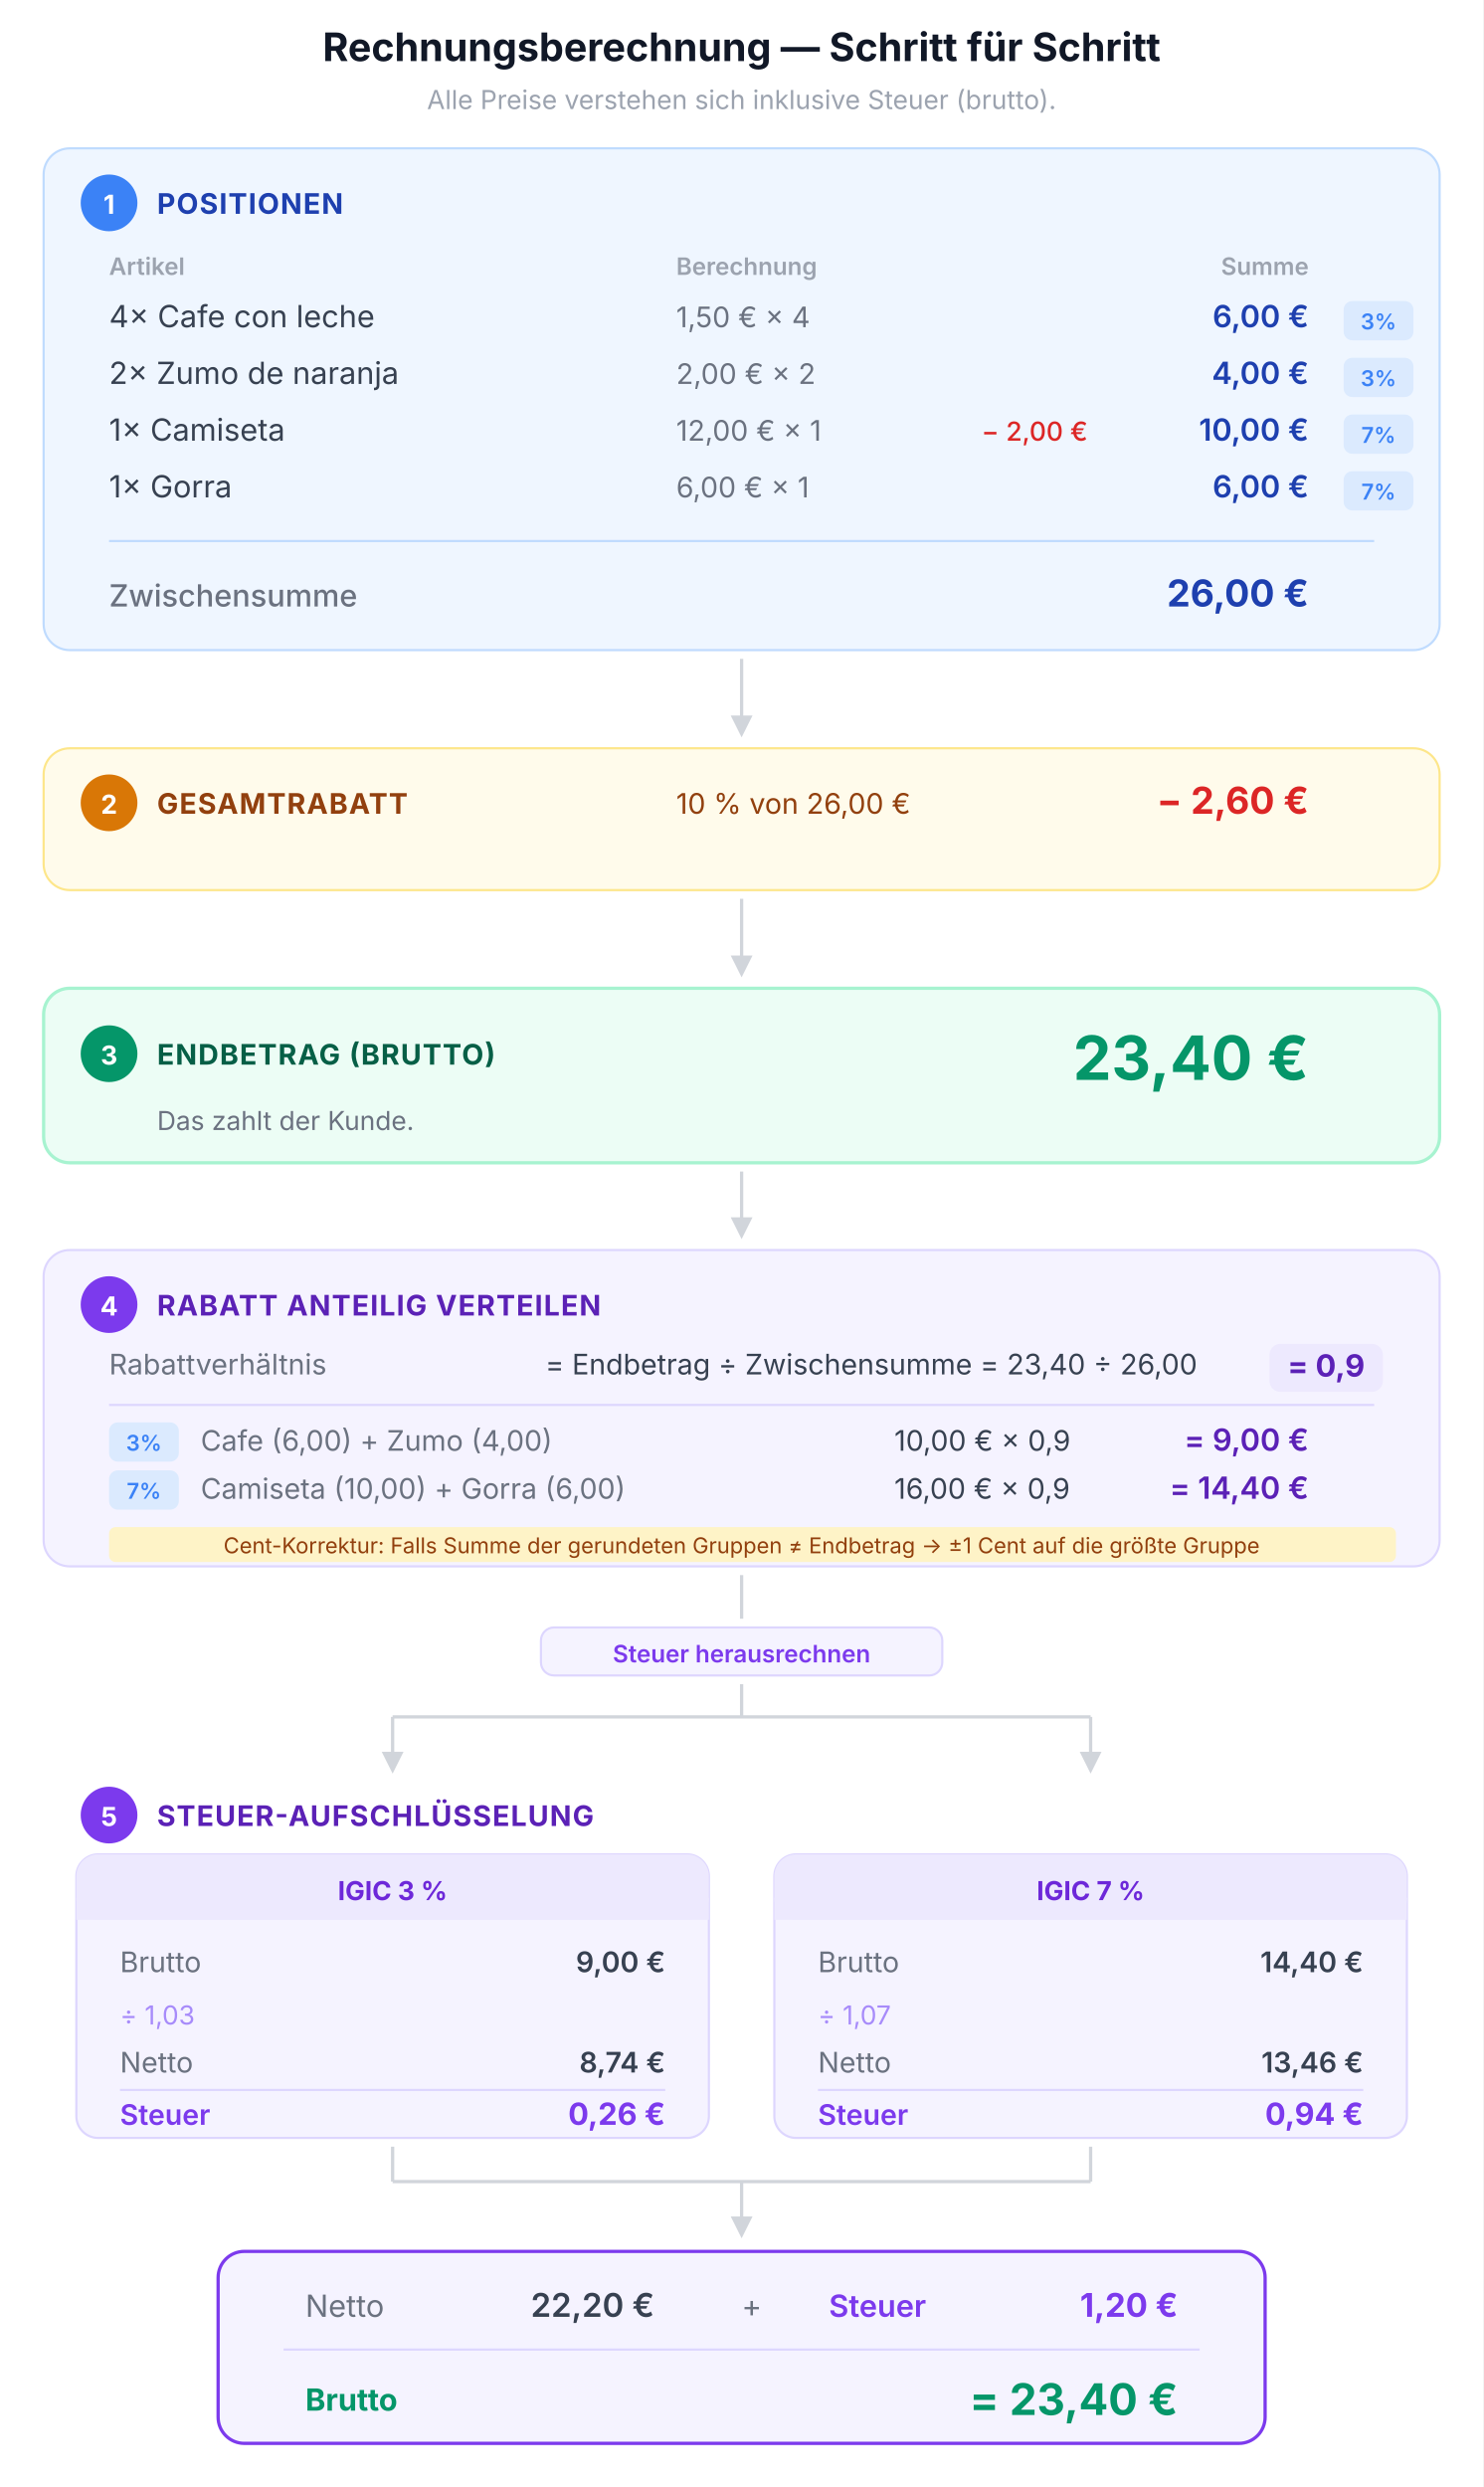
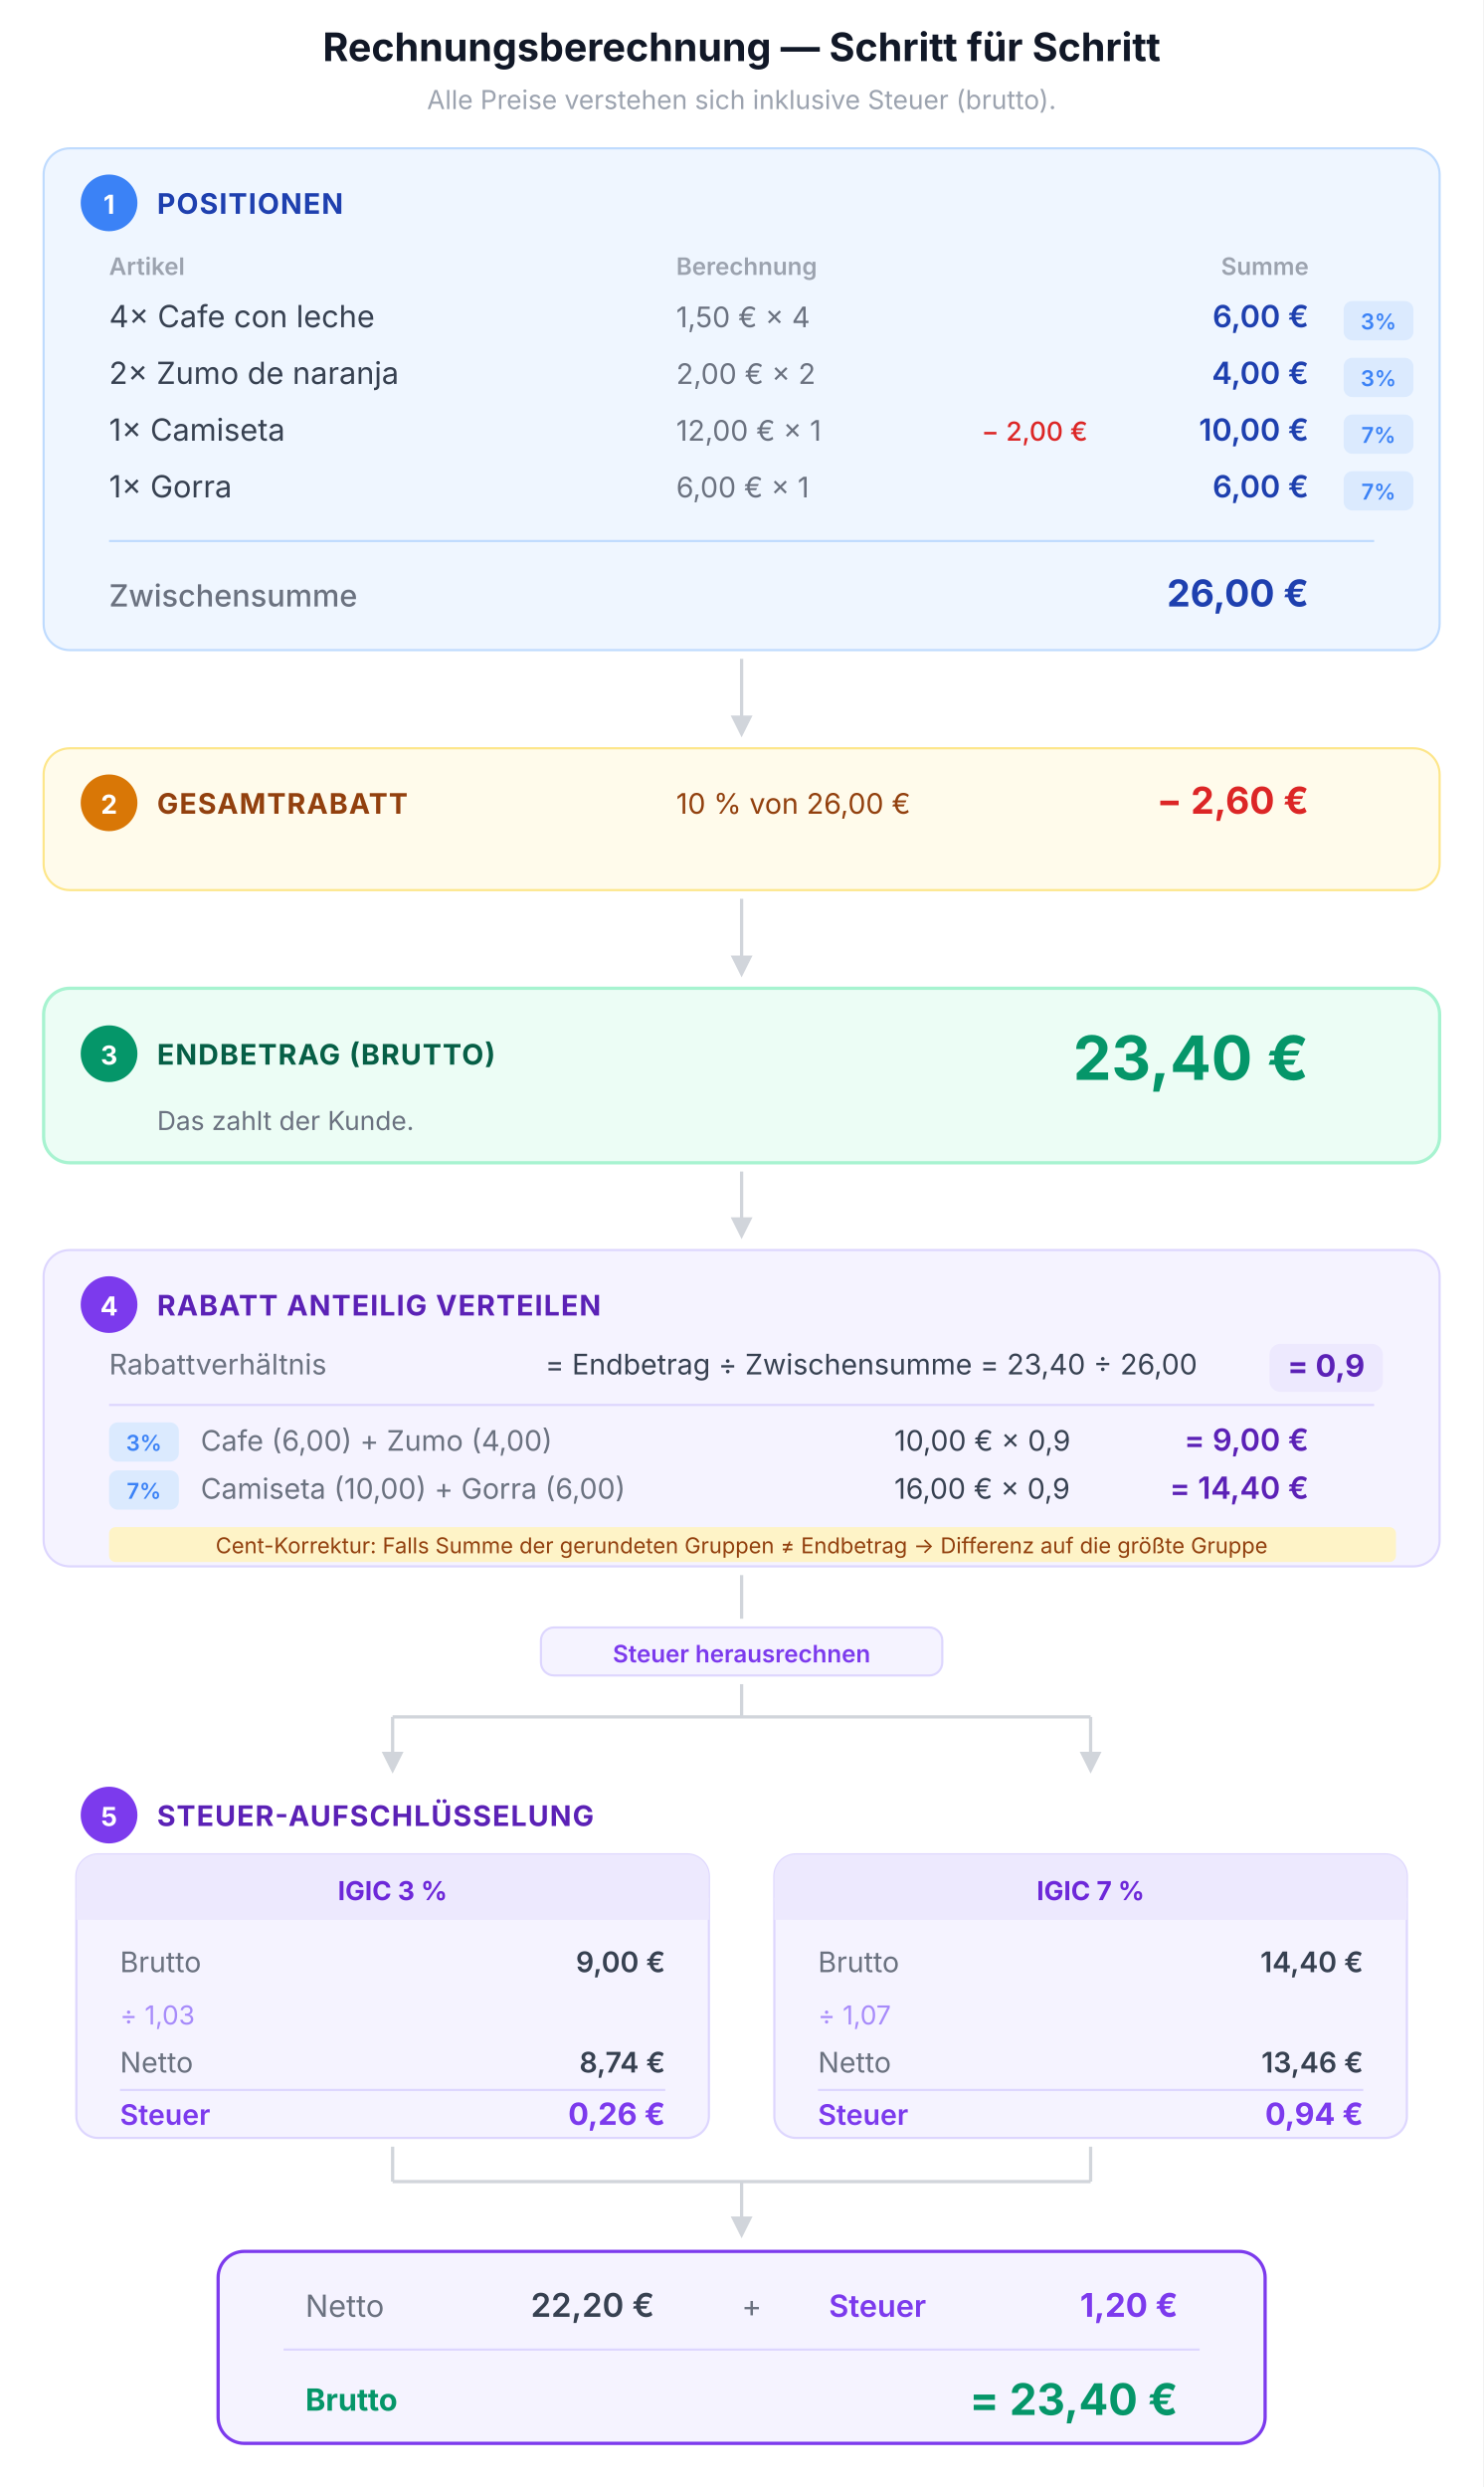
<svg xmlns="http://www.w3.org/2000/svg" viewBox="0 0 680 1140" width="680" height="1140" font-family="system-ui, -apple-system, 'Segoe UI', sans-serif">
  <rect width="680" height="1140" fill="white" rx="0" />
  <text x="340" y="28" text-anchor="middle" font-size="18" font-weight="700" fill="#111827">Rechnungsberechnung — Schritt für Schritt</text>
  <text x="340" y="50" text-anchor="middle" font-size="12" fill="#9CA3AF">Alle Preise verstehen sich inklusive Steuer (brutto).</text>
  <rect x="20" y="68" width="640" height="230" rx="12" fill="#EFF6FF" stroke="#BFDBFE" stroke-width="1" />
  <circle cx="50" cy="93" r="13" fill="#3B82F6" />
  <text x="50" y="98" text-anchor="middle" font-size="12" font-weight="700" fill="white">1</text>
  <text x="72" y="98" font-size="13" font-weight="700" fill="#1E40AF" letter-spacing="0.04em">POSITIONEN</text>
  <text x="50" y="126" font-size="11" fill="#9CA3AF" font-weight="600">Artikel</text>
  <text x="310" y="126" font-size="11" fill="#9CA3AF" font-weight="600">Berechnung</text>
  <text x="600" y="126" font-size="11" fill="#9CA3AF" font-weight="600" text-anchor="end">Summe</text>
  <text x="50" y="150" font-size="14" fill="#374151">4× Cafe con leche</text>
  <text x="310" y="150" font-size="13" fill="#6B7280">1,50 € × 4</text>
  <text x="600" y="150" font-size="14" font-weight="600" fill="#1E40AF" text-anchor="end">6,00 €</text>
  <rect x="616" y="138" width="32" height="18" rx="4" fill="#DBEAFE" />
  <text x="632" y="151" text-anchor="middle" font-size="10" fill="#3B82F6" font-weight="600">3%</text>
  <text x="50" y="176" font-size="14" fill="#374151">2× Zumo de naranja</text>
  <text x="310" y="176" font-size="13" fill="#6B7280">2,00 € × 2</text>
  <text x="600" y="176" font-size="14" font-weight="600" fill="#1E40AF" text-anchor="end">4,00 €</text>
  <rect x="616" y="164" width="32" height="18" rx="4" fill="#DBEAFE" />
  <text x="632" y="177" text-anchor="middle" font-size="10" fill="#3B82F6" font-weight="600">3%</text>
  <text x="50" y="202" font-size="14" fill="#374151">1× Camiseta</text>
  <text x="310" y="202" font-size="13" fill="#6B7280">12,00 € × 1</text>
  <text x="450" y="202" font-size="12" fill="#DC2626" font-weight="500">− 2,00 €</text>
  <text x="600" y="202" font-size="14" font-weight="600" fill="#1E40AF" text-anchor="end">10,00 €</text>
  <rect x="616" y="190" width="32" height="18" rx="4" fill="#DBEAFE" />
  <text x="632" y="203" text-anchor="middle" font-size="10" fill="#3B82F6" font-weight="600">7%</text>
  <text x="50" y="228" font-size="14" fill="#374151">1× Gorra</text>
  <text x="310" y="228" font-size="13" fill="#6B7280">6,00 € × 1</text>
  <text x="600" y="228" font-size="14" font-weight="600" fill="#1E40AF" text-anchor="end">6,00 €</text>
  <rect x="616" y="216" width="32" height="18" rx="4" fill="#DBEAFE" />
  <text x="632" y="229" text-anchor="middle" font-size="10" fill="#3B82F6" font-weight="600">7%</text>
  <line x1="50" y1="248" x2="630" y2="248" stroke="#BFDBFE" stroke-width="1" />
  <text x="50" y="278" font-size="14" fill="#6B7280" font-weight="500">Zwischensumme</text>
  <text x="600" y="278" font-size="17" font-weight="700" fill="#1E40AF" text-anchor="end">26,00 €</text>
  <line x1="340" y1="302" x2="340" y2="332" stroke="#D1D5DB" stroke-width="1.5" />
  <polygon points="335,328 340,338 345,328" fill="#D1D5DB" />
  <rect x="20" y="343" width="640" height="65" rx="12" fill="#FFFBEB" stroke="#FDE68A" stroke-width="1" />
  <circle cx="50" cy="368" r="13" fill="#D97706" />
  <text x="50" y="373" text-anchor="middle" font-size="12" font-weight="700" fill="white">2</text>
  <text x="72" y="373" font-size="13" font-weight="700" fill="#92400E" letter-spacing="0.04em">GESAMTRABATT</text>
  <text x="310" y="373" font-size="13" fill="#92400E">10 % von 26,00 €</text>
  <text x="600" y="373" font-size="17" font-weight="700" fill="#DC2626" text-anchor="end">− 2,60 €</text>
  <line x1="340" y1="412" x2="340" y2="442" stroke="#D1D5DB" stroke-width="1.5" />
  <polygon points="335,438 340,448 345,438" fill="#D1D5DB" />
  <rect x="20" y="453" width="640" height="80" rx="12" fill="#ECFDF5" stroke="#A7F3D0" stroke-width="1.5" />
  <circle cx="50" cy="483" r="13" fill="#059669" />
  <text x="50" y="488" text-anchor="middle" font-size="12" font-weight="700" fill="white">3</text>
  <text x="72" y="488" font-size="13" font-weight="700" fill="#065F46" letter-spacing="0.04em">ENDBETRAG (BRUTTO)</text>
  <text x="600" y="495" font-size="28" font-weight="700" fill="#059669" text-anchor="end">23,40 €</text>
  <text x="72" y="518" font-size="12" fill="#6B7280">Das zahlt der Kunde.</text>
  <line x1="340" y1="537" x2="340" y2="562" stroke="#D1D5DB" stroke-width="1.5" />
  <polygon points="335,558 340,568 345,558" fill="#D1D5DB" />
  <rect x="20" y="573" width="640" height="145" rx="12" fill="#F5F3FF" stroke="#DDD6FE" stroke-width="1" />
  <circle cx="50" cy="598" r="13" fill="#7C3AED" />
  <text x="50" y="603" text-anchor="middle" font-size="12" font-weight="700" fill="white">4</text>
  <text x="72" y="603" font-size="13" font-weight="700" fill="#5B21B6" letter-spacing="0.04em">RABATT ANTEILIG VERTEILEN</text>
  <text x="50" y="630" font-size="13" fill="#6B7280">Rabattverhältnis</text>
  <text x="250" y="630" font-size="13" fill="#374151">= Endbetrag ÷ Zwischensumme = 23,40 ÷ 26,00</text>
  <rect x="582" y="616" width="52" height="22" rx="5" fill="#EDE9FE" />
  <text x="608" y="631" font-size="14" font-weight="700" fill="#5B21B6" text-anchor="middle">= 0,9</text>
  <line x1="50" y1="644" x2="630" y2="644" stroke="#DDD6FE" stroke-width="1" />
  <rect x="50" y="652" width="32" height="18" rx="4" fill="#DBEAFE" />
  <text x="66" y="665" text-anchor="middle" font-size="10" fill="#3B82F6" font-weight="600">3%</text>
  <text x="92" y="665" font-size="13" fill="#6B7280">Cafe (6,00) + Zumo (4,00)</text>
  <text x="410" y="665" font-size="13" fill="#374151">10,00 € × 0,9</text>
  <text x="600" y="665" font-size="14" font-weight="600" fill="#5B21B6" text-anchor="end">= 9,00 €</text>
  <rect x="50" y="674" width="32" height="18" rx="4" fill="#DBEAFE" />
  <text x="66" y="687" text-anchor="middle" font-size="10" fill="#3B82F6" font-weight="600">7%</text>
  <text x="92" y="687" font-size="13" fill="#6B7280">Camiseta (10,00) + Gorra (6,00)</text>
  <text x="410" y="687" font-size="13" fill="#374151">16,00 € × 0,9</text>
  <text x="600" y="687" font-size="14" font-weight="600" fill="#5B21B6" text-anchor="end">= 14,40 €</text>
  <rect x="50" y="700" width="590" height="16" rx="3" fill="#FEF3C7" />
-   <text x="340" y="712" text-anchor="middle" font-size="10" fill="#92400E">Cent-Korrektur: Falls Summe der gerundeten Gruppen ≠ Endbetrag → ±1 Cent auf die größte Gruppe</text>
+   <text x="340" y="712" text-anchor="middle" font-size="10" fill="#92400E">Cent-Korrektur: Falls Summe der gerundeten Gruppen ≠ Endbetrag → Differenz auf die größte Gruppe</text>
  <line x1="340" y1="722" x2="340" y2="742" stroke="#D1D5DB" stroke-width="1.5" />
  <rect x="248" y="746" width="184" height="22" rx="6" fill="#F5F3FF" stroke="#DDD6FE" stroke-width="1" />
  <text x="340" y="762" text-anchor="middle" font-size="11" fill="#7C3AED" font-weight="600">Steuer herausrechnen</text>
  <line x1="340" y1="772" x2="340" y2="787" stroke="#D1D5DB" stroke-width="1.5" />
  <line x1="180" y1="787" x2="500" y2="787" stroke="#D1D5DB" stroke-width="1.5" />
  <line x1="180" y1="787" x2="180" y2="807" stroke="#D1D5DB" stroke-width="1.5" />
  <line x1="500" y1="787" x2="500" y2="807" stroke="#D1D5DB" stroke-width="1.5" />
  <polygon points="175,803 180,813 185,803" fill="#D1D5DB" />
  <polygon points="495,803 500,813 505,803" fill="#D1D5DB" />
  <circle cx="50" cy="832" r="13" fill="#7C3AED" />
  <text x="50" y="837" text-anchor="middle" font-size="12" font-weight="700" fill="white">5</text>
  <text x="72" y="837" font-size="13" font-weight="700" fill="#5B21B6" letter-spacing="0.04em">STEUER-AUFSCHLÜSSELUNG</text>
  <rect x="35" y="850" width="290" height="130" rx="10" fill="#F5F3FF" stroke="#DDD6FE" stroke-width="1" />
  <rect x="35" y="850" width="290" height="30" rx="10" fill="#EDE9FE" />
  <rect x="35" y="870" width="290" height="10" fill="#EDE9FE" />
  <text x="180" y="871" text-anchor="middle" font-size="12" font-weight="700" fill="#6D28D9">IGIC 3 %</text>
  <text x="55" y="904" font-size="13" fill="#6B7280">Brutto</text>
  <text x="305" y="904" font-size="13" font-weight="600" fill="#374151" text-anchor="end">9,00 €</text>
  <text x="55" y="928" font-size="12" fill="#A78BFA">÷ 1,03</text>
  <text x="55" y="950" font-size="13" fill="#6B7280">Netto</text>
  <text x="305" y="950" font-size="13" font-weight="600" fill="#374151" text-anchor="end">8,74 €</text>
  <line x1="55" y1="958" x2="305" y2="958" stroke="#DDD6FE" stroke-width="1" />
  <text x="55" y="974" font-size="13" fill="#7C3AED" font-weight="600">Steuer</text>
  <text x="305" y="974" font-size="14" font-weight="700" fill="#7C3AED" text-anchor="end">0,26 €</text>
  <rect x="355" y="850" width="290" height="130" rx="10" fill="#F5F3FF" stroke="#DDD6FE" stroke-width="1" />
  <rect x="355" y="850" width="290" height="30" rx="10" fill="#EDE9FE" />
  <rect x="355" y="870" width="290" height="10" fill="#EDE9FE" />
  <text x="500" y="871" text-anchor="middle" font-size="12" font-weight="700" fill="#6D28D9">IGIC 7 %</text>
  <text x="375" y="904" font-size="13" fill="#6B7280">Brutto</text>
  <text x="625" y="904" font-size="13" font-weight="600" fill="#374151" text-anchor="end">14,40 €</text>
  <text x="375" y="928" font-size="12" fill="#A78BFA">÷ 1,07</text>
  <text x="375" y="950" font-size="13" fill="#6B7280">Netto</text>
  <text x="625" y="950" font-size="13" font-weight="600" fill="#374151" text-anchor="end">13,46 €</text>
  <line x1="375" y1="958" x2="625" y2="958" stroke="#DDD6FE" stroke-width="1" />
  <text x="375" y="974" font-size="13" fill="#7C3AED" font-weight="600">Steuer</text>
  <text x="625" y="974" font-size="14" font-weight="700" fill="#7C3AED" text-anchor="end">0,94 €</text>
  <line x1="180" y1="984" x2="180" y2="1000" stroke="#D1D5DB" stroke-width="1.5" />
  <line x1="500" y1="984" x2="500" y2="1000" stroke="#D1D5DB" stroke-width="1.5" />
  <line x1="180" y1="1000" x2="500" y2="1000" stroke="#D1D5DB" stroke-width="1.5" />
  <line x1="340" y1="1000" x2="340" y2="1020" stroke="#D1D5DB" stroke-width="1.5" />
  <polygon points="335,1016 340,1026 345,1016" fill="#D1D5DB" />
  <rect x="100" y="1032" width="480" height="88" rx="12" fill="#F5F3FF" stroke="#7C3AED" stroke-width="1.5" />
  <text x="140" y="1062" font-size="14" fill="#6B7280">Netto</text>
  <text x="300" y="1062" font-size="15" font-weight="600" fill="#374151" text-anchor="end">22,20 €</text>
  <text x="340" y="1062" font-size="14" fill="#6B7280">+</text>
  <text x="380" y="1062" font-size="14" fill="#7C3AED" font-weight="600">Steuer</text>
  <text x="540" y="1062" font-size="15" font-weight="700" fill="#7C3AED" text-anchor="end">1,20 €</text>
  <line x1="130" y1="1077" x2="550" y2="1077" stroke="#DDD6FE" stroke-width="1" />
  <text x="140" y="1105" font-size="14" fill="#059669" font-weight="700">Brutto</text>
  <text x="540" y="1107" font-size="20" font-weight="700" fill="#059669" text-anchor="end">= 23,40 €</text>
</svg>
